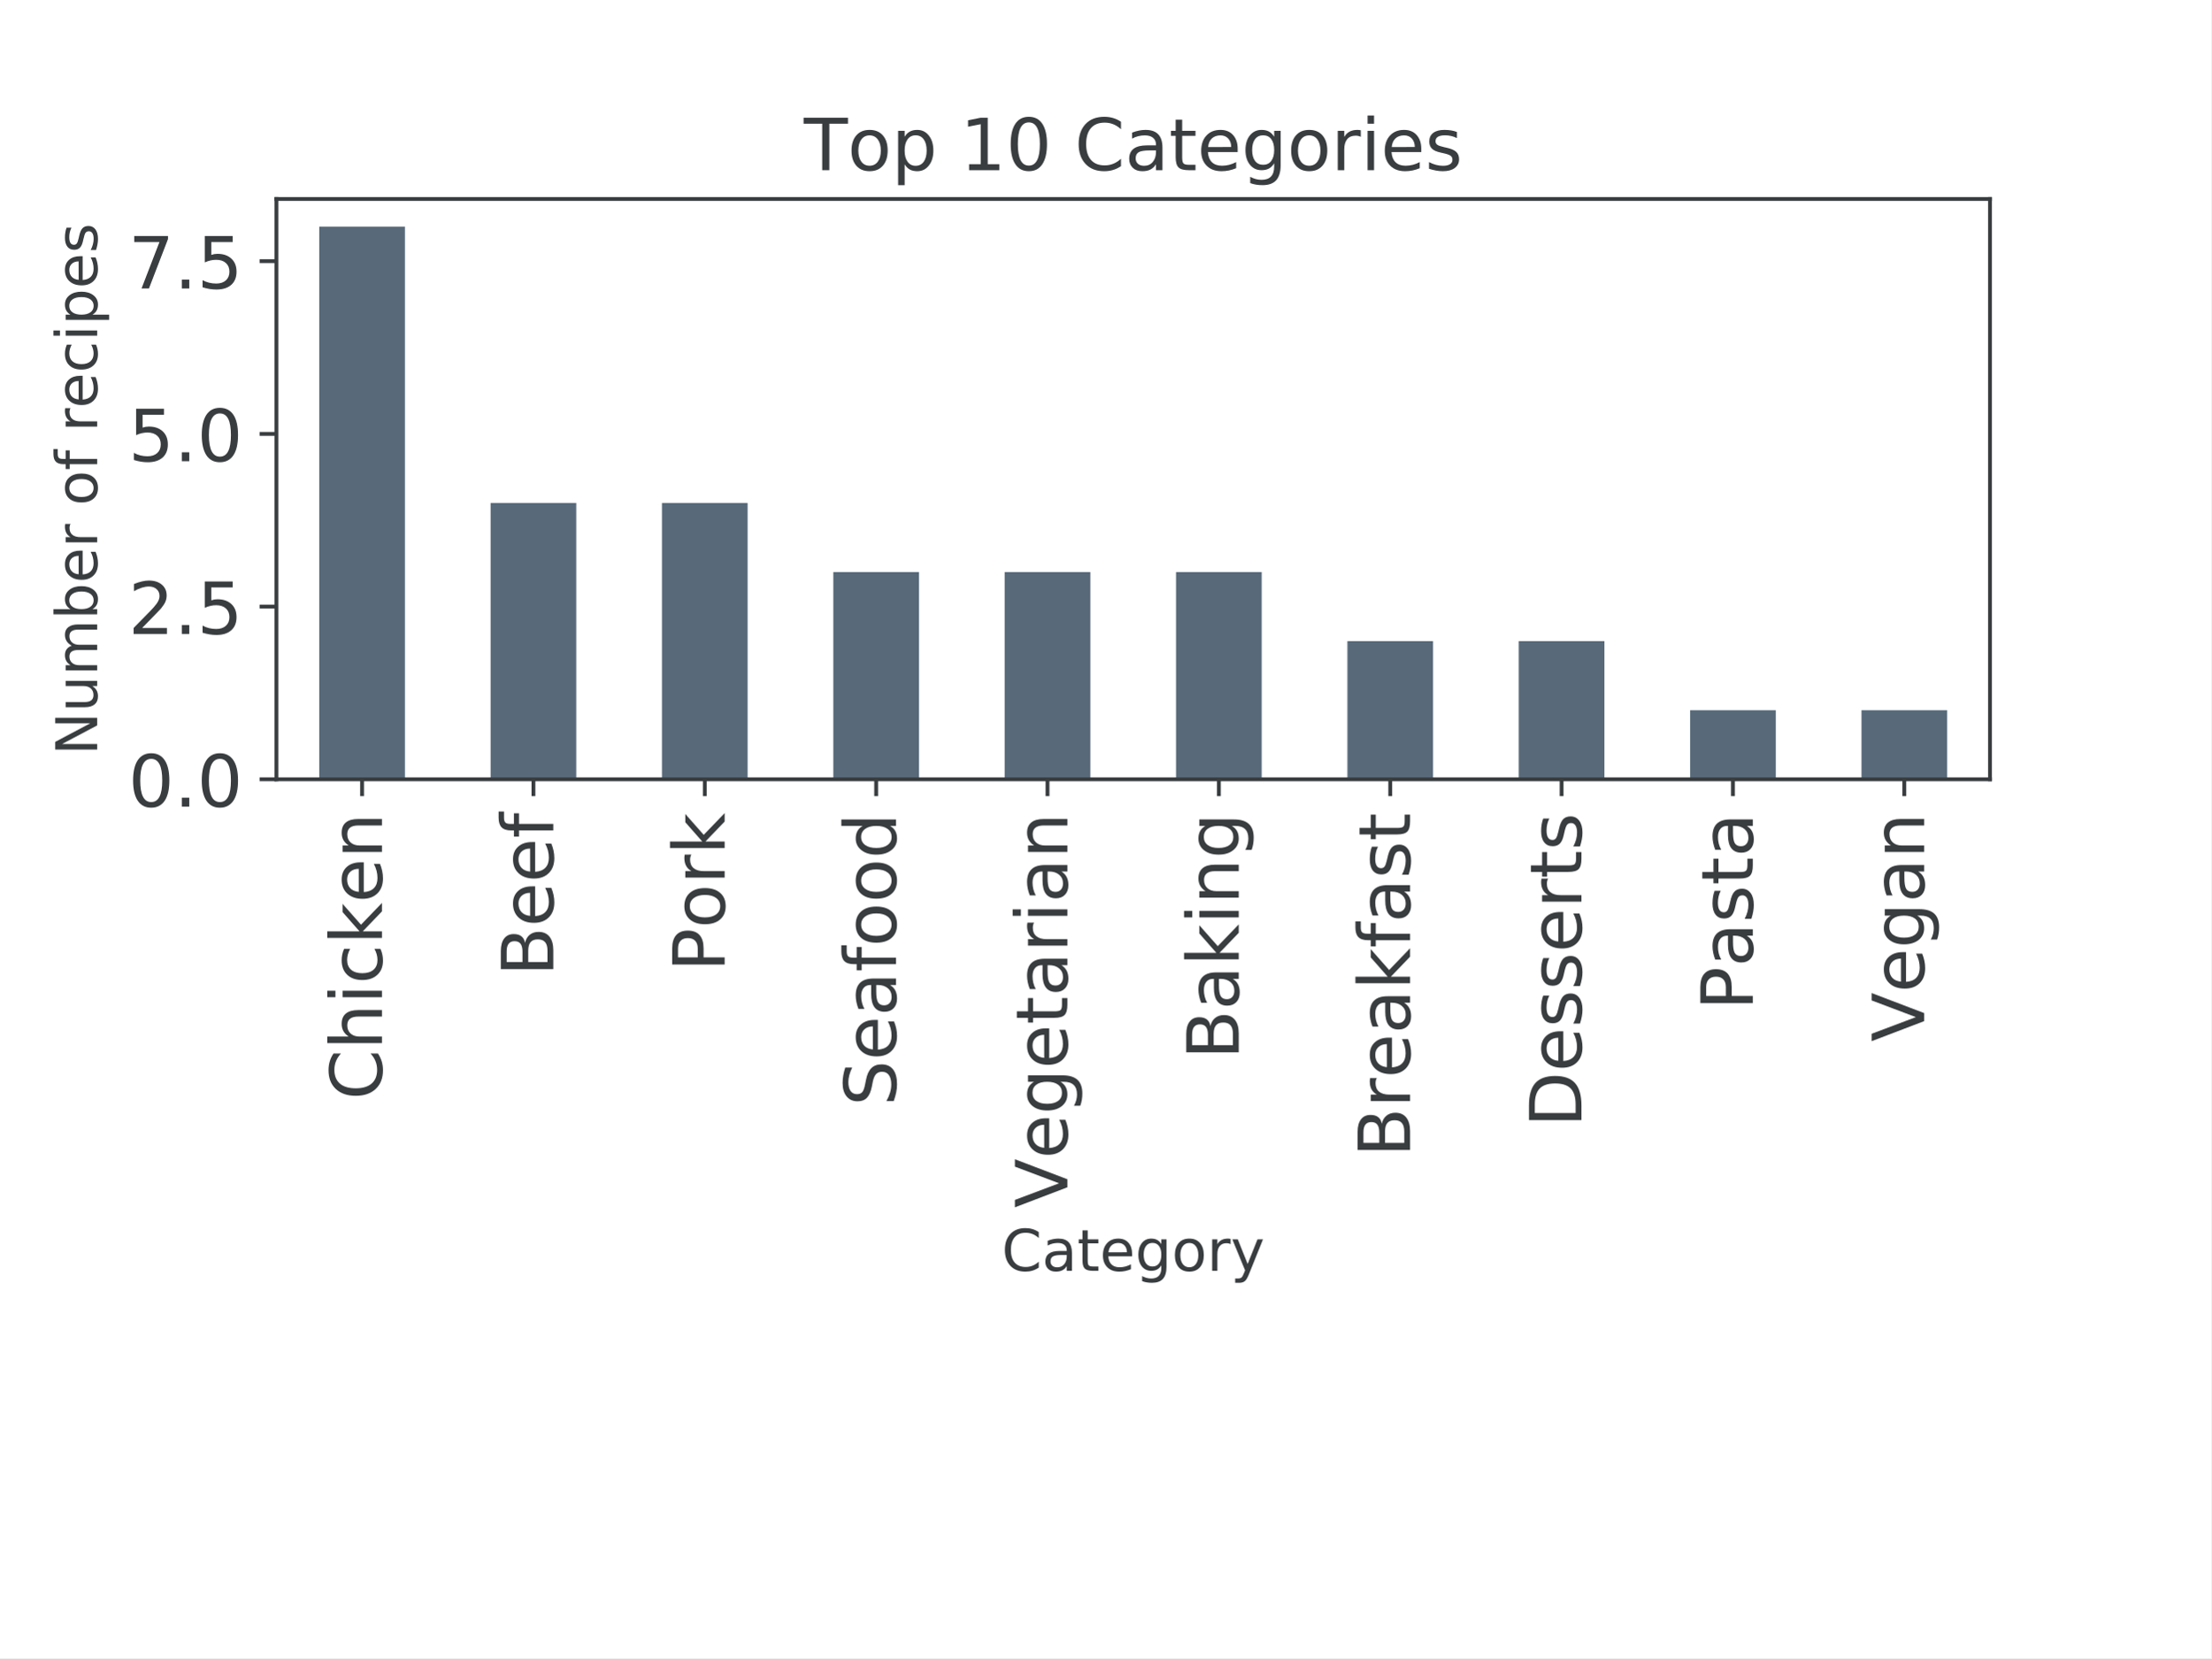
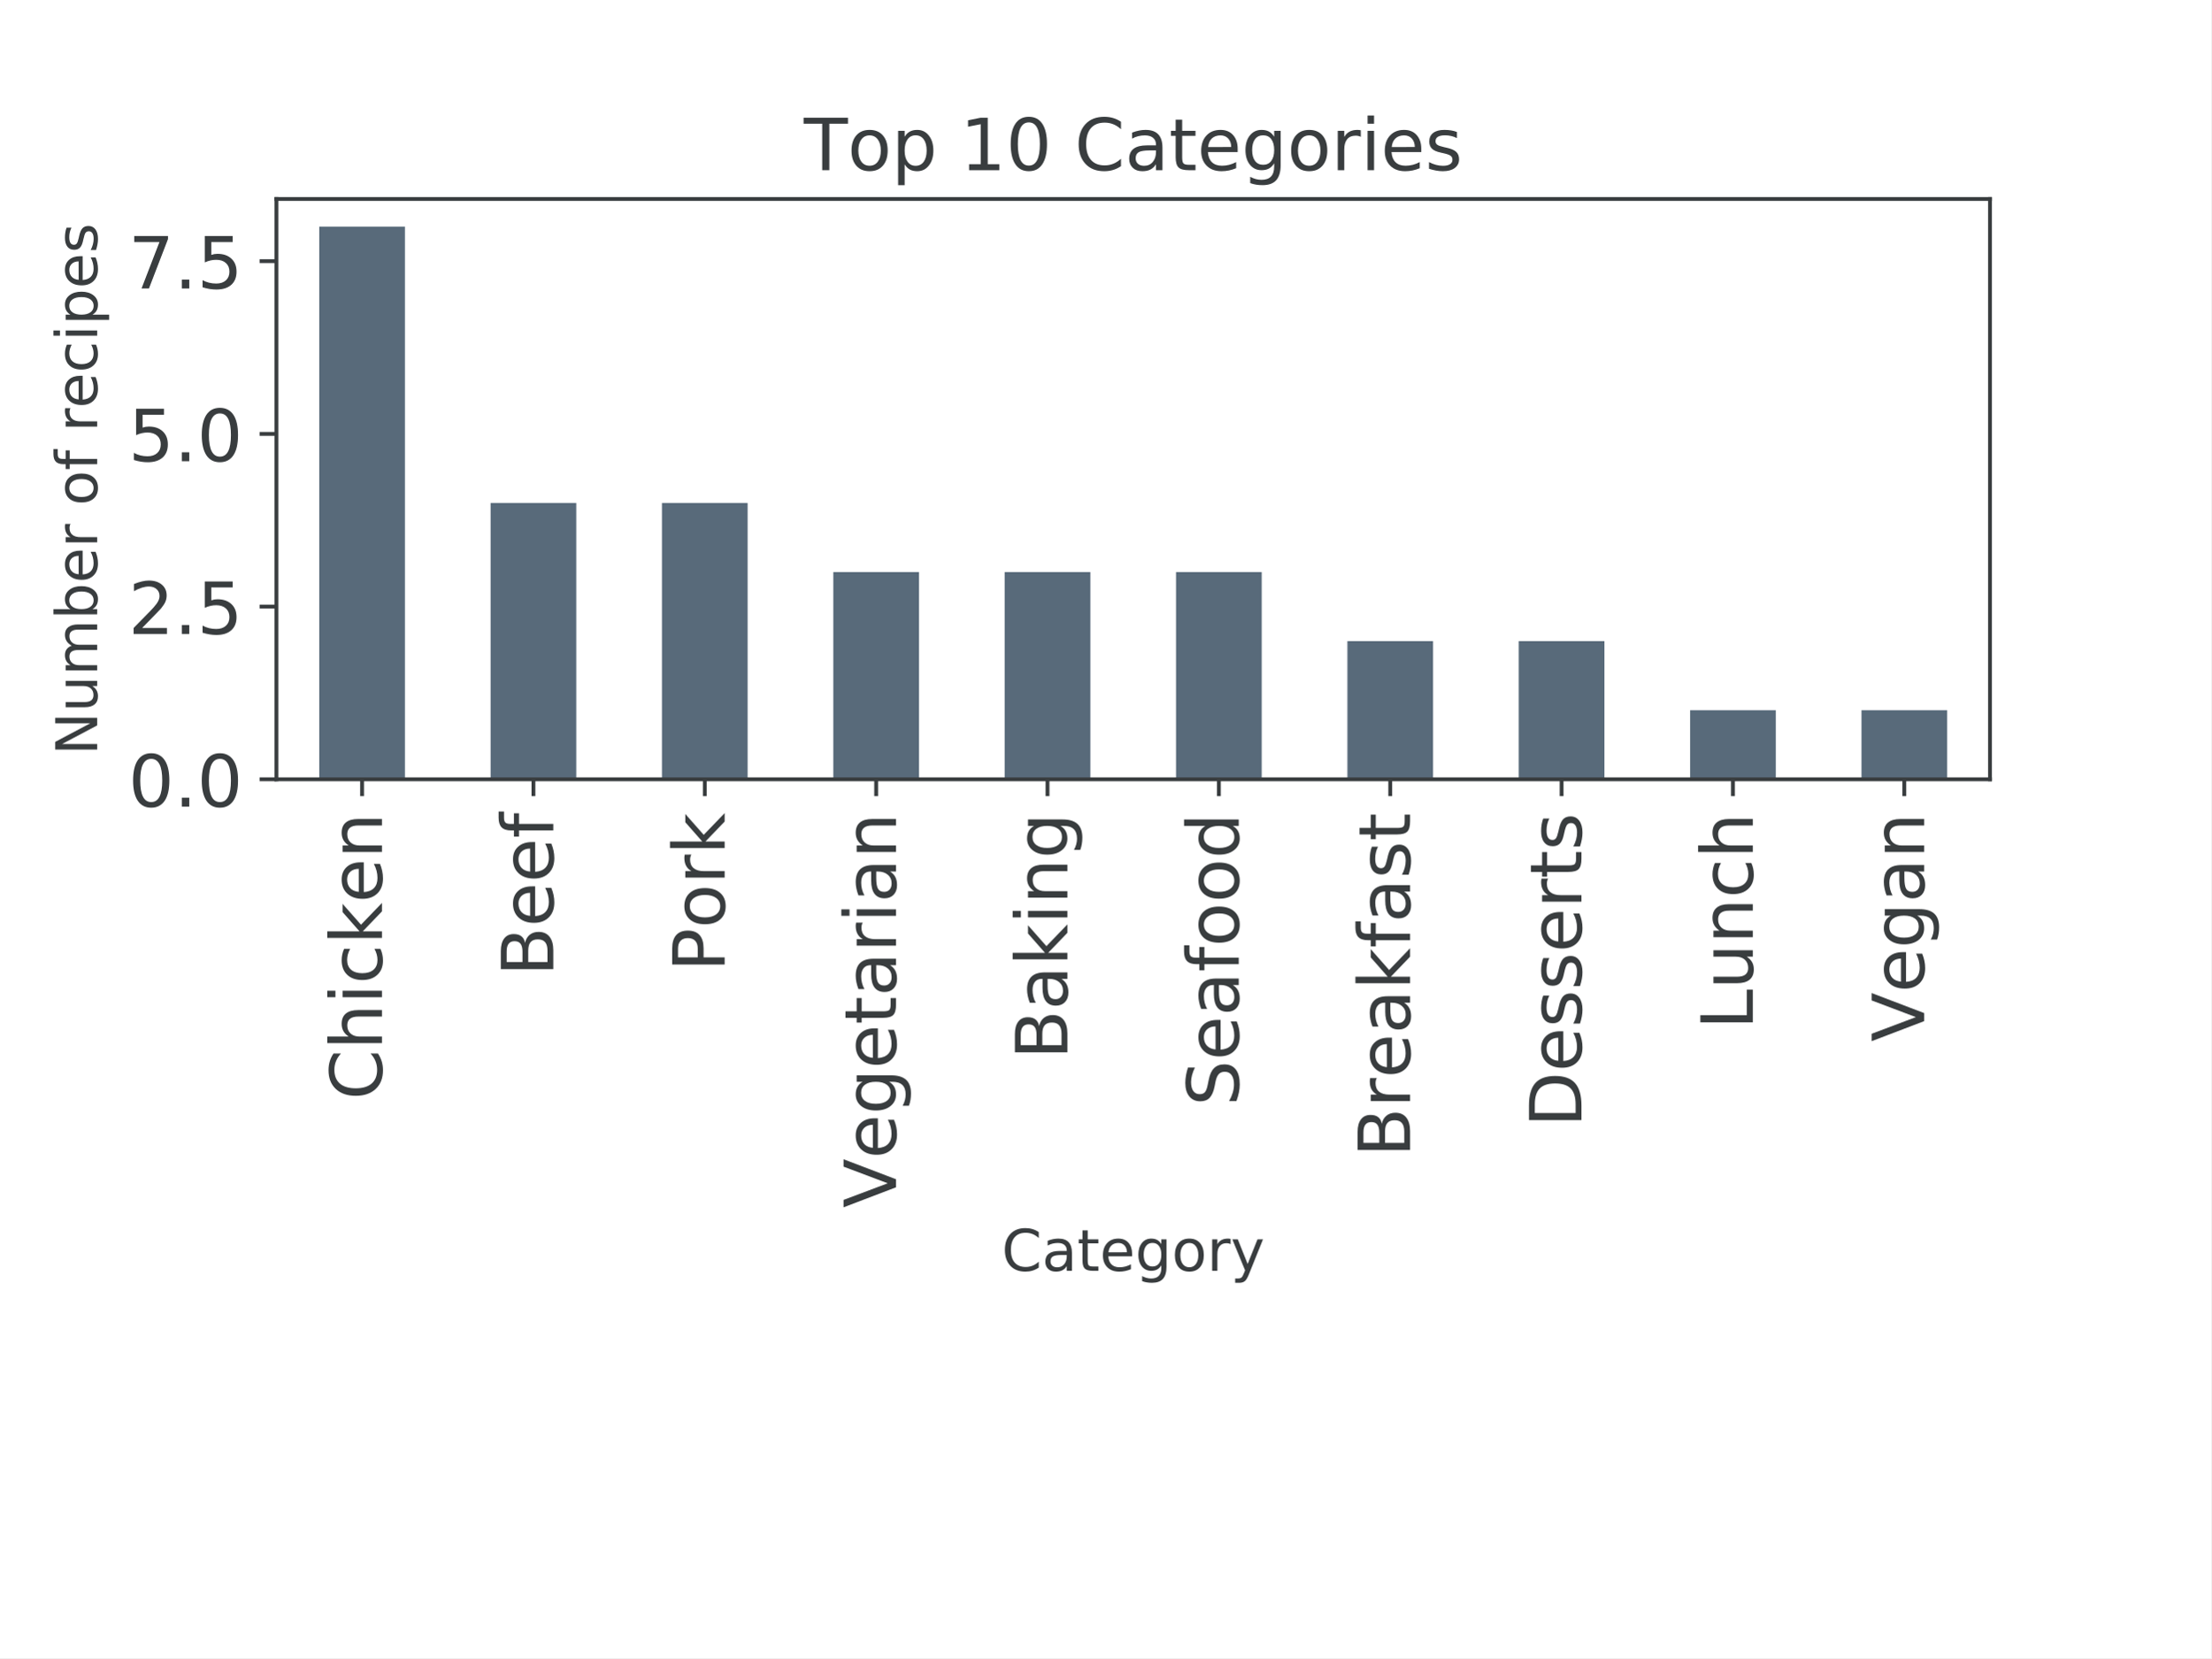
<svg xmlns="http://www.w3.org/2000/svg" xmlns:xlink="http://www.w3.org/1999/xlink" height="345.6pt" version="1.1" viewBox="0 0 460.8 345.6" width="460.8pt">
  <defs>
    <style type="text/css">
*{stroke-linecap:butt;stroke-linejoin:round;}
  </style>
  </defs>
  <g id="figure_1">
    <g id="patch_1">
      <path d="M 0 345.6  L 460.8 345.6  L 460.8 0  L 0 0  z " style="fill:#ffffff;" />
    </g>
    <g id="axes_1">
      <g id="patch_2">
        <path d="M 57.6 162.432  L 414.72 162.432  L 414.72 41.472  L 57.6 41.472  z " style="fill:#ffffff;" />
      </g>
      <g id="patch_3">
-         <path clip-path="url(#p731a6559d2)" d="M 66.528 162.432  L 84.384 162.432  L 84.384 47.232  L 66.528 47.232  z " style="fill:#586a7a;" />
+         <path clip-path="url(#p7609959df2)" d="M 66.528 162.432  L 84.384 162.432  L 84.384 47.232  L 66.528 47.232  z " style="fill:#586a7a;" />
      </g>
      <g id="patch_4">
-         <path clip-path="url(#p731a6559d2)" d="M 102.24 162.432  L 120.096 162.432  L 120.096 104.832  L 102.24 104.832  z " style="fill:#586a7a;" />
+         <path clip-path="url(#p7609959df2)" d="M 102.24 162.432  L 120.096 162.432  L 120.096 104.832  L 102.24 104.832  z " style="fill:#586a7a;" />
      </g>
      <g id="patch_5">
-         <path clip-path="url(#p731a6559d2)" d="M 137.952 162.432  L 155.808 162.432  L 155.808 104.832  L 137.952 104.832  z " style="fill:#586a7a;" />
+         <path clip-path="url(#p7609959df2)" d="M 137.952 162.432  L 155.808 162.432  L 155.808 104.832  L 137.952 104.832  z " style="fill:#586a7a;" />
      </g>
      <g id="patch_6">
-         <path clip-path="url(#p731a6559d2)" d="M 173.664 162.432  L 191.52 162.432  L 191.52 119.232  L 173.664 119.232  z " style="fill:#586a7a;" />
+         <path clip-path="url(#p7609959df2)" d="M 173.664 162.432  L 191.52 162.432  L 191.52 119.232  L 173.664 119.232  z " style="fill:#586a7a;" />
      </g>
      <g id="patch_7">
-         <path clip-path="url(#p731a6559d2)" d="M 209.376 162.432  L 227.232 162.432  L 227.232 119.232  L 209.376 119.232  z " style="fill:#586a7a;" />
+         <path clip-path="url(#p7609959df2)" d="M 209.376 162.432  L 227.232 162.432  L 227.232 119.232  L 209.376 119.232  z " style="fill:#586a7a;" />
      </g>
      <g id="patch_8">
-         <path clip-path="url(#p731a6559d2)" d="M 245.088 162.432  L 262.944 162.432  L 262.944 119.232  L 245.088 119.232  z " style="fill:#586a7a;" />
+         <path clip-path="url(#p7609959df2)" d="M 245.088 162.432  L 262.944 162.432  L 262.944 119.232  L 245.088 119.232  z " style="fill:#586a7a;" />
      </g>
      <g id="patch_9">
-         <path clip-path="url(#p731a6559d2)" d="M 280.8 162.432  L 298.656 162.432  L 298.656 133.632  L 280.8 133.632  z " style="fill:#586a7a;" />
+         <path clip-path="url(#p7609959df2)" d="M 280.8 162.432  L 298.656 162.432  L 298.656 133.632  L 280.8 133.632  z " style="fill:#586a7a;" />
      </g>
      <g id="patch_10">
-         <path clip-path="url(#p731a6559d2)" d="M 316.512 162.432  L 334.368 162.432  L 334.368 133.632  L 316.512 133.632  z " style="fill:#586a7a;" />
+         <path clip-path="url(#p7609959df2)" d="M 316.512 162.432  L 334.368 162.432  L 334.368 133.632  L 316.512 133.632  z " style="fill:#586a7a;" />
      </g>
      <g id="patch_11">
-         <path clip-path="url(#p731a6559d2)" d="M 352.224 162.432  L 370.08 162.432  L 370.08 148.032  L 352.224 148.032  z " style="fill:#586a7a;" />
+         <path clip-path="url(#p7609959df2)" d="M 352.224 162.432  L 370.08 162.432  L 370.08 148.032  L 352.224 148.032  z " style="fill:#586a7a;" />
      </g>
      <g id="patch_12">
-         <path clip-path="url(#p731a6559d2)" d="M 387.936 162.432  L 405.792 162.432  L 405.792 148.032  L 387.936 148.032  z " style="fill:#586a7a;" />
+         <path clip-path="url(#p7609959df2)" d="M 387.936 162.432  L 405.792 162.432  L 405.792 148.032  L 387.936 148.032  z " style="fill:#586a7a;" />
      </g>
      <g id="matplotlib.axis_1">
        <g id="xtick_1">
          <g id="line2d_1">
            <defs>
-               <path d="M 0 0  L 0 3.5  " id="m9bcde7586e" style="stroke:#393d3f;stroke-width:0.8;" />
-             </defs>
-             <g>
-               <use style="fill:#393d3f;stroke:#393d3f;stroke-width:0.8;" x="75.456" xlink:href="#m9bcde7586e" y="162.432" />
+               <path d="M 0 0  L 0 3.5  " id="mfa0ea913a9" style="stroke:#393d3f;stroke-width:0.8;" />
+             </defs>
+             <g>
+               <use style="fill:#393d3f;stroke:#393d3f;stroke-width:0.8;" x="75.456" xlink:href="#mfa0ea913a9" y="162.432" />
            </g>
          </g>
          <g id="text_1">
            <defs>
              <path d="M 64.406 67.281  L 64.406 56.891  Q 59.422 61.531 53.781 63.812  Q 48.141 66.109 41.797 66.109  Q 29.297 66.109 22.656 58.469  Q 16.016 50.828 16.016 36.375  Q 16.016 21.969 22.656 14.328  Q 29.297 6.688 41.797 6.688  Q 48.141 6.688 53.781 8.984  Q 59.422 11.281 64.406 15.922  L 64.406 5.609  Q 59.234 2.094 53.438 0.328  Q 47.656 -1.422 41.219 -1.422  Q 24.656 -1.422 15.125 8.703  Q 5.609 18.844 5.609 36.375  Q 5.609 53.953 15.125 64.078  Q 24.656 74.219 41.219 74.219  Q 47.75 74.219 53.531 72.484  Q 59.328 70.75 64.406 67.281  z " id="DejaVuSans-67" />
              <path d="M 54.891 33.016  L 54.891 0  L 45.906 0  L 45.906 32.719  Q 45.906 40.484 42.875 44.328  Q 39.844 48.188 33.797 48.188  Q 26.516 48.188 22.312 43.547  Q 18.109 38.922 18.109 30.906  L 18.109 0  L 9.078 0  L 9.078 75.984  L 18.109 75.984  L 18.109 46.188  Q 21.344 51.125 25.703 53.562  Q 30.078 56 35.797 56  Q 45.219 56 50.047 50.172  Q 54.891 44.344 54.891 33.016  z " id="DejaVuSans-104" />
              <path d="M 9.422 54.688  L 18.406 54.688  L 18.406 0  L 9.422 0  z M 9.422 75.984  L 18.406 75.984  L 18.406 64.594  L 9.422 64.594  z " id="DejaVuSans-105" />
              <path d="M 48.781 52.594  L 48.781 44.188  Q 44.969 46.297 41.141 47.344  Q 37.312 48.391 33.406 48.391  Q 24.656 48.391 19.812 42.844  Q 14.984 37.312 14.984 27.297  Q 14.984 17.281 19.812 11.734  Q 24.656 6.203 33.406 6.203  Q 37.312 6.203 41.141 7.25  Q 44.969 8.297 48.781 10.406  L 48.781 2.094  Q 45.016 0.344 40.984 -0.531  Q 36.969 -1.422 32.422 -1.422  Q 20.062 -1.422 12.781 6.344  Q 5.516 14.109 5.516 27.297  Q 5.516 40.672 12.859 48.328  Q 20.219 56 33.016 56  Q 37.156 56 41.109 55.141  Q 45.062 54.297 48.781 52.594  z " id="DejaVuSans-99" />
              <path d="M 9.078 75.984  L 18.109 75.984  L 18.109 31.109  L 44.922 54.688  L 56.391 54.688  L 27.391 29.109  L 57.625 0  L 45.906 0  L 18.109 26.703  L 18.109 0  L 9.078 0  z " id="DejaVuSans-107" />
              <path d="M 56.203 29.594  L 56.203 25.203  L 14.891 25.203  Q 15.484 15.922 20.484 11.062  Q 25.484 6.203 34.422 6.203  Q 39.594 6.203 44.453 7.469  Q 49.312 8.734 54.109 11.281  L 54.109 2.781  Q 49.266 0.734 44.188 -0.344  Q 39.109 -1.422 33.891 -1.422  Q 20.797 -1.422 13.156 6.188  Q 5.516 13.812 5.516 26.812  Q 5.516 40.234 12.766 48.109  Q 20.016 56 32.328 56  Q 43.359 56 49.781 48.891  Q 56.203 41.797 56.203 29.594  z M 47.219 32.234  Q 47.125 39.594 43.094 43.984  Q 39.062 48.391 32.422 48.391  Q 24.906 48.391 20.391 44.141  Q 15.875 39.891 15.188 32.172  z " id="DejaVuSans-101" />
              <path d="M 54.891 33.016  L 54.891 0  L 45.906 0  L 45.906 32.719  Q 45.906 40.484 42.875 44.328  Q 39.844 48.188 33.797 48.188  Q 26.516 48.188 22.312 43.547  Q 18.109 38.922 18.109 30.906  L 18.109 0  L 9.078 0  L 9.078 54.688  L 18.109 54.688  L 18.109 46.188  Q 21.344 51.125 25.703 53.562  Q 30.078 56 35.797 56  Q 45.219 56 50.047 50.172  Q 54.891 44.344 54.891 33.016  z " id="DejaVuSans-110" />
            </defs>
            <g style="fill:#393d3f;" transform="translate(79.59506 229.2422)rotate(-90)scale(0.15 -0.15)">
              <use xlink:href="#DejaVuSans-67" />
              <use x="69.824" xlink:href="#DejaVuSans-104" />
              <use x="133.203" xlink:href="#DejaVuSans-105" />
              <use x="160.986" xlink:href="#DejaVuSans-99" />
              <use x="215.967" xlink:href="#DejaVuSans-107" />
              <use x="273.83" xlink:href="#DejaVuSans-101" />
              <use x="335.354" xlink:href="#DejaVuSans-110" />
            </g>
          </g>
        </g>
        <g id="xtick_2">
          <g id="line2d_2">
            <g>
-               <use style="fill:#393d3f;stroke:#393d3f;stroke-width:0.8;" x="111.168" xlink:href="#m9bcde7586e" y="162.432" />
+               <use style="fill:#393d3f;stroke:#393d3f;stroke-width:0.8;" x="111.168" xlink:href="#mfa0ea913a9" y="162.432" />
            </g>
          </g>
          <g id="text_2">
            <defs>
              <path d="M 19.672 34.812  L 19.672 8.109  L 35.5 8.109  Q 43.453 8.109 47.281 11.406  Q 51.125 14.703 51.125 21.484  Q 51.125 28.328 47.281 31.562  Q 43.453 34.812 35.5 34.812  z M 19.672 64.797  L 19.672 42.828  L 34.281 42.828  Q 41.5 42.828 45.031 45.531  Q 48.578 48.25 48.578 53.812  Q 48.578 59.328 45.031 62.062  Q 41.5 64.797 34.281 64.797  z M 9.812 72.906  L 35.016 72.906  Q 46.297 72.906 52.391 68.219  Q 58.5 63.531 58.5 54.891  Q 58.5 48.188 55.375 44.234  Q 52.25 40.281 46.188 39.312  Q 53.469 37.75 57.5 32.781  Q 61.531 27.828 61.531 20.406  Q 61.531 10.641 54.891 5.312  Q 48.25 0 35.984 0  L 9.812 0  z " id="DejaVuSans-66" />
              <path d="M 37.109 75.984  L 37.109 68.5  L 28.516 68.5  Q 23.688 68.5 21.797 66.547  Q 19.922 64.594 19.922 59.516  L 19.922 54.688  L 34.719 54.688  L 34.719 47.703  L 19.922 47.703  L 19.922 0  L 10.891 0  L 10.891 47.703  L 2.297 47.703  L 2.297 54.688  L 10.891 54.688  L 10.891 58.5  Q 10.891 67.625 15.141 71.797  Q 19.391 75.984 28.609 75.984  z " id="DejaVuSans-102" />
            </defs>
            <g style="fill:#393d3f;" transform="translate(115.3071 203.4632)rotate(-90)scale(0.15 -0.15)">
              <use xlink:href="#DejaVuSans-66" />
              <use x="68.604" xlink:href="#DejaVuSans-101" />
              <use x="130.127" xlink:href="#DejaVuSans-101" />
              <use x="191.65" xlink:href="#DejaVuSans-102" />
            </g>
          </g>
        </g>
        <g id="xtick_3">
          <g id="line2d_3">
            <g>
-               <use style="fill:#393d3f;stroke:#393d3f;stroke-width:0.8;" x="146.88" xlink:href="#m9bcde7586e" y="162.432" />
+               <use style="fill:#393d3f;stroke:#393d3f;stroke-width:0.8;" x="146.88" xlink:href="#mfa0ea913a9" y="162.432" />
            </g>
          </g>
          <g id="text_3">
            <defs>
              <path d="M 19.672 64.797  L 19.672 37.406  L 32.078 37.406  Q 38.969 37.406 42.719 40.969  Q 46.484 44.531 46.484 51.125  Q 46.484 57.672 42.719 61.234  Q 38.969 64.797 32.078 64.797  z M 9.812 72.906  L 32.078 72.906  Q 44.344 72.906 50.609 67.359  Q 56.891 61.812 56.891 51.125  Q 56.891 40.328 50.609 34.812  Q 44.344 29.297 32.078 29.297  L 19.672 29.297  L 19.672 0  L 9.812 0  z " id="DejaVuSans-80" />
              <path d="M 30.609 48.391  Q 23.391 48.391 19.188 42.75  Q 14.984 37.109 14.984 27.297  Q 14.984 17.484 19.156 11.844  Q 23.344 6.203 30.609 6.203  Q 37.797 6.203 41.984 11.859  Q 46.188 17.531 46.188 27.297  Q 46.188 37.016 41.984 42.703  Q 37.797 48.391 30.609 48.391  z M 30.609 56  Q 42.328 56 49.016 48.375  Q 55.719 40.766 55.719 27.297  Q 55.719 13.875 49.016 6.219  Q 42.328 -1.422 30.609 -1.422  Q 18.844 -1.422 12.172 6.219  Q 5.516 13.875 5.516 27.297  Q 5.516 40.766 12.172 48.375  Q 18.844 56 30.609 56  z " id="DejaVuSans-111" />
              <path d="M 41.109 46.297  Q 39.594 47.172 37.812 47.578  Q 36.031 48 33.891 48  Q 26.266 48 22.188 43.047  Q 18.109 38.094 18.109 28.812  L 18.109 0  L 9.078 0  L 9.078 54.688  L 18.109 54.688  L 18.109 46.188  Q 20.953 51.172 25.484 53.578  Q 30.031 56 36.531 56  Q 37.453 56 38.578 55.875  Q 39.703 55.766 41.062 55.516  z " id="DejaVuSans-114" />
            </defs>
            <g style="fill:#393d3f;" transform="translate(151.0191 202.5)rotate(-90)scale(0.15 -0.15)">
              <use xlink:href="#DejaVuSans-80" />
              <use x="60.256" xlink:href="#DejaVuSans-111" />
              <use x="121.438" xlink:href="#DejaVuSans-114" />
              <use x="162.551" xlink:href="#DejaVuSans-107" />
            </g>
          </g>
        </g>
        <g id="xtick_4">
          <g id="line2d_4">
            <g>
-               <use style="fill:#393d3f;stroke:#393d3f;stroke-width:0.8;" x="182.592" xlink:href="#m9bcde7586e" y="162.432" />
+               <use style="fill:#393d3f;stroke:#393d3f;stroke-width:0.8;" x="182.592" xlink:href="#mfa0ea913a9" y="162.432" />
            </g>
          </g>
          <g id="text_4">
-             <defs>
-               <path d="M 53.516 70.516  L 53.516 60.891  Q 47.906 63.578 42.922 64.891  Q 37.938 66.219 33.297 66.219  Q 25.25 66.219 20.875 63.094  Q 16.5 59.969 16.5 54.203  Q 16.5 49.359 19.406 46.891  Q 22.312 44.438 30.422 42.922  L 36.375 41.703  Q 47.406 39.594 52.656 34.297  Q 57.906 29 57.906 20.125  Q 57.906 9.516 50.797 4.047  Q 43.703 -1.422 29.984 -1.422  Q 24.812 -1.422 18.969 -0.25  Q 13.141 0.922 6.891 3.219  L 6.891 13.375  Q 12.891 10.016 18.656 8.297  Q 24.422 6.594 29.984 6.594  Q 38.422 6.594 43.016 9.906  Q 47.609 13.234 47.609 19.391  Q 47.609 24.75 44.312 27.781  Q 41.016 30.812 33.5 32.328  L 27.484 33.5  Q 16.453 35.688 11.516 40.375  Q 6.594 45.062 6.594 53.422  Q 6.594 63.094 13.406 68.656  Q 20.219 74.219 32.172 74.219  Q 37.312 74.219 42.625 73.281  Q 47.953 72.359 53.516 70.516  z " id="DejaVuSans-83" />
-               <path d="M 34.281 27.484  Q 23.391 27.484 19.188 25  Q 14.984 22.516 14.984 16.5  Q 14.984 11.719 18.141 8.906  Q 21.297 6.109 26.703 6.109  Q 34.188 6.109 38.703 11.406  Q 43.219 16.703 43.219 25.484  L 43.219 27.484  z M 52.203 31.203  L 52.203 0  L 43.219 0  L 43.219 8.297  Q 40.141 3.328 35.547 0.953  Q 30.953 -1.422 24.312 -1.422  Q 15.922 -1.422 10.953 3.297  Q 6 8.016 6 15.922  Q 6 25.141 12.172 29.828  Q 18.359 34.516 30.609 34.516  L 43.219 34.516  L 43.219 35.406  Q 43.219 41.609 39.141 45  Q 35.062 48.391 27.688 48.391  Q 23 48.391 18.547 47.266  Q 14.109 46.141 10.016 43.891  L 10.016 52.203  Q 14.938 54.109 19.578 55.047  Q 24.219 56 28.609 56  Q 40.484 56 46.344 49.844  Q 52.203 43.703 52.203 31.203  z " id="DejaVuSans-97" />
-               <path d="M 45.406 46.391  L 45.406 75.984  L 54.391 75.984  L 54.391 0  L 45.406 0  L 45.406 8.203  Q 42.578 3.328 38.25 0.953  Q 33.938 -1.422 27.875 -1.422  Q 17.969 -1.422 11.734 6.484  Q 5.516 14.406 5.516 27.297  Q 5.516 40.188 11.734 48.094  Q 17.969 56 27.875 56  Q 33.938 56 38.25 53.625  Q 42.578 51.266 45.406 46.391  z M 14.797 27.297  Q 14.797 17.391 18.875 11.75  Q 22.953 6.109 30.078 6.109  Q 37.203 6.109 41.297 11.75  Q 45.406 17.391 45.406 27.297  Q 45.406 37.203 41.297 42.844  Q 37.203 48.484 30.078 48.484  Q 22.953 48.484 18.875 42.844  Q 14.797 37.203 14.797 27.297  z " id="DejaVuSans-100" />
-             </defs>
-             <g style="fill:#393d3f;" transform="translate(186.7311 230.5359)rotate(-90)scale(0.15 -0.15)">
-               <use xlink:href="#DejaVuSans-83" />
-               <use x="63.477" xlink:href="#DejaVuSans-101" />
-               <use x="125" xlink:href="#DejaVuSans-97" />
-               <use x="186.279" xlink:href="#DejaVuSans-102" />
-               <use x="221.484" xlink:href="#DejaVuSans-111" />
-               <use x="282.666" xlink:href="#DejaVuSans-111" />
-               <use x="343.848" xlink:href="#DejaVuSans-100" />
-             </g>
-           </g>
-         </g>
-         <g id="xtick_5">
-           <g id="line2d_5">
-             <g>
-               <use style="fill:#393d3f;stroke:#393d3f;stroke-width:0.8;" x="218.304" xlink:href="#m9bcde7586e" y="162.432" />
-             </g>
-           </g>
-           <g id="text_5">
            <defs>
              <path d="M 28.609 0  L 0.781 72.906  L 11.078 72.906  L 34.188 11.531  L 57.328 72.906  L 67.578 72.906  L 39.797 0  z " id="DejaVuSans-86" />
              <path d="M 45.406 27.984  Q 45.406 37.75 41.375 43.109  Q 37.359 48.484 30.078 48.484  Q 22.859 48.484 18.828 43.109  Q 14.797 37.75 14.797 27.984  Q 14.797 18.266 18.828 12.891  Q 22.859 7.516 30.078 7.516  Q 37.359 7.516 41.375 12.891  Q 45.406 18.266 45.406 27.984  z M 54.391 6.781  Q 54.391 -7.172 48.188 -13.984  Q 42 -20.797 29.203 -20.797  Q 24.469 -20.797 20.266 -20.094  Q 16.062 -19.391 12.109 -17.922  L 12.109 -9.188  Q 16.062 -11.328 19.922 -12.344  Q 23.781 -13.375 27.781 -13.375  Q 36.625 -13.375 41.016 -8.766  Q 45.406 -4.156 45.406 5.172  L 45.406 9.625  Q 42.625 4.781 38.281 2.391  Q 33.938 0 27.875 0  Q 17.828 0 11.672 7.656  Q 5.516 15.328 5.516 27.984  Q 5.516 40.672 11.672 48.328  Q 17.828 56 27.875 56  Q 33.938 56 38.281 53.609  Q 42.625 51.219 45.406 46.391  L 45.406 54.688  L 54.391 54.688  z " id="DejaVuSans-103" />
              <path d="M 18.312 70.219  L 18.312 54.688  L 36.812 54.688  L 36.812 47.703  L 18.312 47.703  L 18.312 18.016  Q 18.312 11.328 20.141 9.422  Q 21.969 7.516 27.594 7.516  L 36.812 7.516  L 36.812 0  L 27.594 0  Q 17.188 0 13.234 3.875  Q 9.281 7.766 9.281 18.016  L 9.281 47.703  L 2.688 47.703  L 2.688 54.688  L 9.281 54.688  L 9.281 70.219  z " id="DejaVuSans-116" />
-             </defs>
-             <g style="fill:#393d3f;" transform="translate(222.4431 251.7632)rotate(-90)scale(0.15 -0.15)">
+               <path d="M 34.281 27.484  Q 23.391 27.484 19.188 25  Q 14.984 22.516 14.984 16.5  Q 14.984 11.719 18.141 8.906  Q 21.297 6.109 26.703 6.109  Q 34.188 6.109 38.703 11.406  Q 43.219 16.703 43.219 25.484  L 43.219 27.484  z M 52.203 31.203  L 52.203 0  L 43.219 0  L 43.219 8.297  Q 40.141 3.328 35.547 0.953  Q 30.953 -1.422 24.312 -1.422  Q 15.922 -1.422 10.953 3.297  Q 6 8.016 6 15.922  Q 6 25.141 12.172 29.828  Q 18.359 34.516 30.609 34.516  L 43.219 34.516  L 43.219 35.406  Q 43.219 41.609 39.141 45  Q 35.062 48.391 27.688 48.391  Q 23 48.391 18.547 47.266  Q 14.109 46.141 10.016 43.891  L 10.016 52.203  Q 14.938 54.109 19.578 55.047  Q 24.219 56 28.609 56  Q 40.484 56 46.344 49.844  Q 52.203 43.703 52.203 31.203  z " id="DejaVuSans-97" />
+             </defs>
+             <g style="fill:#393d3f;" transform="translate(186.7311 251.7632)rotate(-90)scale(0.15 -0.15)">
              <use xlink:href="#DejaVuSans-86" />
              <use x="68.299" xlink:href="#DejaVuSans-101" />
              <use x="129.822" xlink:href="#DejaVuSans-103" />
              <use x="193.299" xlink:href="#DejaVuSans-101" />
              <use x="254.822" xlink:href="#DejaVuSans-116" />
              <use x="294.031" xlink:href="#DejaVuSans-97" />
              <use x="355.311" xlink:href="#DejaVuSans-114" />
              <use x="396.424" xlink:href="#DejaVuSans-105" />
              <use x="424.207" xlink:href="#DejaVuSans-97" />
              <use x="485.486" xlink:href="#DejaVuSans-110" />
            </g>
          </g>
        </g>
-         <g id="xtick_6">
-           <g id="line2d_6">
-             <g>
-               <use style="fill:#393d3f;stroke:#393d3f;stroke-width:0.8;" x="254.016" xlink:href="#m9bcde7586e" y="162.432" />
-             </g>
-           </g>
-           <g id="text_6">
-             <g style="fill:#393d3f;" transform="translate(258.1551 220.7976)rotate(-90)scale(0.15 -0.15)">
+         <g id="xtick_5">
+           <g id="line2d_5">
+             <g>
+               <use style="fill:#393d3f;stroke:#393d3f;stroke-width:0.8;" x="218.304" xlink:href="#mfa0ea913a9" y="162.432" />
+             </g>
+           </g>
+           <g id="text_5">
+             <g style="fill:#393d3f;" transform="translate(222.4431 220.7976)rotate(-90)scale(0.15 -0.15)">
              <use xlink:href="#DejaVuSans-66" />
              <use x="68.604" xlink:href="#DejaVuSans-97" />
              <use x="129.883" xlink:href="#DejaVuSans-107" />
              <use x="187.793" xlink:href="#DejaVuSans-105" />
              <use x="215.576" xlink:href="#DejaVuSans-110" />
              <use x="278.955" xlink:href="#DejaVuSans-103" />
            </g>
          </g>
        </g>
+         <g id="xtick_6">
+           <g id="line2d_6">
+             <g>
+               <use style="fill:#393d3f;stroke:#393d3f;stroke-width:0.8;" x="254.016" xlink:href="#mfa0ea913a9" y="162.432" />
+             </g>
+           </g>
+           <g id="text_6">
+             <defs>
+               <path d="M 53.516 70.516  L 53.516 60.891  Q 47.906 63.578 42.922 64.891  Q 37.938 66.219 33.297 66.219  Q 25.25 66.219 20.875 63.094  Q 16.5 59.969 16.5 54.203  Q 16.5 49.359 19.406 46.891  Q 22.312 44.438 30.422 42.922  L 36.375 41.703  Q 47.406 39.594 52.656 34.297  Q 57.906 29 57.906 20.125  Q 57.906 9.516 50.797 4.047  Q 43.703 -1.422 29.984 -1.422  Q 24.812 -1.422 18.969 -0.25  Q 13.141 0.922 6.891 3.219  L 6.891 13.375  Q 12.891 10.016 18.656 8.297  Q 24.422 6.594 29.984 6.594  Q 38.422 6.594 43.016 9.906  Q 47.609 13.234 47.609 19.391  Q 47.609 24.75 44.312 27.781  Q 41.016 30.812 33.5 32.328  L 27.484 33.5  Q 16.453 35.688 11.516 40.375  Q 6.594 45.062 6.594 53.422  Q 6.594 63.094 13.406 68.656  Q 20.219 74.219 32.172 74.219  Q 37.312 74.219 42.625 73.281  Q 47.953 72.359 53.516 70.516  z " id="DejaVuSans-83" />
+               <path d="M 45.406 46.391  L 45.406 75.984  L 54.391 75.984  L 54.391 0  L 45.406 0  L 45.406 8.203  Q 42.578 3.328 38.25 0.953  Q 33.938 -1.422 27.875 -1.422  Q 17.969 -1.422 11.734 6.484  Q 5.516 14.406 5.516 27.297  Q 5.516 40.188 11.734 48.094  Q 17.969 56 27.875 56  Q 33.938 56 38.25 53.625  Q 42.578 51.266 45.406 46.391  z M 14.797 27.297  Q 14.797 17.391 18.875 11.75  Q 22.953 6.109 30.078 6.109  Q 37.203 6.109 41.297 11.75  Q 45.406 17.391 45.406 27.297  Q 45.406 37.203 41.297 42.844  Q 37.203 48.484 30.078 48.484  Q 22.953 48.484 18.875 42.844  Q 14.797 37.203 14.797 27.297  z " id="DejaVuSans-100" />
+             </defs>
+             <g style="fill:#393d3f;" transform="translate(258.1551 230.5359)rotate(-90)scale(0.15 -0.15)">
+               <use xlink:href="#DejaVuSans-83" />
+               <use x="63.477" xlink:href="#DejaVuSans-101" />
+               <use x="125" xlink:href="#DejaVuSans-97" />
+               <use x="186.279" xlink:href="#DejaVuSans-102" />
+               <use x="221.484" xlink:href="#DejaVuSans-111" />
+               <use x="282.666" xlink:href="#DejaVuSans-111" />
+               <use x="343.848" xlink:href="#DejaVuSans-100" />
+             </g>
+           </g>
+         </g>
        <g id="xtick_7">
          <g id="line2d_7">
            <g>
-               <use style="fill:#393d3f;stroke:#393d3f;stroke-width:0.8;" x="289.728" xlink:href="#m9bcde7586e" y="162.432" />
+               <use style="fill:#393d3f;stroke:#393d3f;stroke-width:0.8;" x="289.728" xlink:href="#mfa0ea913a9" y="162.432" />
            </g>
          </g>
          <g id="text_7">
            <defs>
              <path d="M 44.281 53.078  L 44.281 44.578  Q 40.484 46.531 36.375 47.5  Q 32.281 48.484 27.875 48.484  Q 21.188 48.484 17.844 46.438  Q 14.5 44.391 14.5 40.281  Q 14.5 37.156 16.891 35.375  Q 19.281 33.594 26.516 31.984  L 29.594 31.297  Q 39.156 29.25 43.188 25.516  Q 47.219 21.781 47.219 15.094  Q 47.219 7.469 41.188 3.016  Q 35.156 -1.422 24.609 -1.422  Q 20.219 -1.422 15.453 -0.562  Q 10.688 0.297 5.422 2  L 5.422 11.281  Q 10.406 8.688 15.234 7.391  Q 20.062 6.109 24.812 6.109  Q 31.156 6.109 34.562 8.281  Q 37.984 10.453 37.984 14.406  Q 37.984 18.062 35.516 20.016  Q 33.062 21.969 24.703 23.781  L 21.578 24.516  Q 13.234 26.266 9.516 29.906  Q 5.812 33.547 5.812 39.891  Q 5.812 47.609 11.281 51.797  Q 16.75 56 26.812 56  Q 31.781 56 36.172 55.266  Q 40.578 54.547 44.281 53.078  z " id="DejaVuSans-115" />
            </defs>
            <g style="fill:#393d3f;" transform="translate(293.8671 241.1601)rotate(-90)scale(0.15 -0.15)">
              <use xlink:href="#DejaVuSans-66" />
              <use x="68.604" xlink:href="#DejaVuSans-114" />
              <use x="109.686" xlink:href="#DejaVuSans-101" />
              <use x="171.209" xlink:href="#DejaVuSans-97" />
              <use x="232.488" xlink:href="#DejaVuSans-107" />
              <use x="290.398" xlink:href="#DejaVuSans-102" />
              <use x="325.604" xlink:href="#DejaVuSans-97" />
              <use x="386.883" xlink:href="#DejaVuSans-115" />
              <use x="438.982" xlink:href="#DejaVuSans-116" />
            </g>
          </g>
        </g>
        <g id="xtick_8">
          <g id="line2d_8">
            <g>
-               <use style="fill:#393d3f;stroke:#393d3f;stroke-width:0.8;" x="325.44" xlink:href="#m9bcde7586e" y="162.432" />
+               <use style="fill:#393d3f;stroke:#393d3f;stroke-width:0.8;" x="325.44" xlink:href="#mfa0ea913a9" y="162.432" />
            </g>
          </g>
          <g id="text_8">
            <defs>
              <path d="M 19.672 64.797  L 19.672 8.109  L 31.594 8.109  Q 46.688 8.109 53.688 14.938  Q 60.688 21.781 60.688 36.531  Q 60.688 51.172 53.688 57.984  Q 46.688 64.797 31.594 64.797  z M 9.812 72.906  L 30.078 72.906  Q 51.266 72.906 61.172 64.094  Q 71.094 55.281 71.094 36.531  Q 71.094 17.672 61.125 8.828  Q 51.172 0 30.078 0  L 9.812 0  z " id="DejaVuSans-68" />
            </defs>
            <g style="fill:#393d3f;" transform="translate(329.5791 234.9304)rotate(-90)scale(0.15 -0.15)">
              <use xlink:href="#DejaVuSans-68" />
              <use x="77.002" xlink:href="#DejaVuSans-101" />
              <use x="138.525" xlink:href="#DejaVuSans-115" />
              <use x="190.625" xlink:href="#DejaVuSans-115" />
              <use x="242.725" xlink:href="#DejaVuSans-101" />
              <use x="304.248" xlink:href="#DejaVuSans-114" />
              <use x="345.361" xlink:href="#DejaVuSans-116" />
              <use x="384.57" xlink:href="#DejaVuSans-115" />
            </g>
          </g>
        </g>
        <g id="xtick_9">
          <g id="line2d_9">
            <g>
-               <use style="fill:#393d3f;stroke:#393d3f;stroke-width:0.8;" x="361.152" xlink:href="#m9bcde7586e" y="162.432" />
+               <use style="fill:#393d3f;stroke:#393d3f;stroke-width:0.8;" x="361.152" xlink:href="#mfa0ea913a9" y="162.432" />
            </g>
          </g>
          <g id="text_9">
-             <g style="fill:#393d3f;" transform="translate(365.2911 210.5461)rotate(-90)scale(0.15 -0.15)">
-               <use xlink:href="#DejaVuSans-80" />
-               <use x="60.24" xlink:href="#DejaVuSans-97" />
-               <use x="121.52" xlink:href="#DejaVuSans-115" />
-               <use x="173.619" xlink:href="#DejaVuSans-116" />
-               <use x="212.828" xlink:href="#DejaVuSans-97" />
+             <defs>
+               <path d="M 9.812 72.906  L 19.672 72.906  L 19.672 8.297  L 55.172 8.297  L 55.172 0  L 9.812 0  z " id="DejaVuSans-76" />
+               <path d="M 8.5 21.578  L 8.5 54.688  L 17.484 54.688  L 17.484 21.922  Q 17.484 14.156 20.5 10.266  Q 23.531 6.391 29.594 6.391  Q 36.859 6.391 41.078 11.031  Q 45.312 15.672 45.312 23.688  L 45.312 54.688  L 54.297 54.688  L 54.297 0  L 45.312 0  L 45.312 8.406  Q 42.047 3.422 37.719 1  Q 33.406 -1.422 27.688 -1.422  Q 18.266 -1.422 13.375 4.438  Q 8.5 10.297 8.5 21.578  z M 31.109 56  z " id="DejaVuSans-117" />
+             </defs>
+             <g style="fill:#393d3f;" transform="translate(365.2911 214.5539)rotate(-90)scale(0.15 -0.15)">
+               <use xlink:href="#DejaVuSans-76" />
+               <use x="55.697" xlink:href="#DejaVuSans-117" />
+               <use x="119.076" xlink:href="#DejaVuSans-110" />
+               <use x="182.455" xlink:href="#DejaVuSans-99" />
+               <use x="237.436" xlink:href="#DejaVuSans-104" />
            </g>
          </g>
        </g>
        <g id="xtick_10">
          <g id="line2d_10">
            <g>
-               <use style="fill:#393d3f;stroke:#393d3f;stroke-width:0.8;" x="396.864" xlink:href="#m9bcde7586e" y="162.432" />
+               <use style="fill:#393d3f;stroke:#393d3f;stroke-width:0.8;" x="396.864" xlink:href="#mfa0ea913a9" y="162.432" />
            </g>
          </g>
          <g id="text_10">
            <g style="fill:#393d3f;" transform="translate(401.0031 217.1273)rotate(-90)scale(0.15 -0.15)">
              <use xlink:href="#DejaVuSans-86" />
              <use x="68.299" xlink:href="#DejaVuSans-101" />
              <use x="129.822" xlink:href="#DejaVuSans-103" />
              <use x="193.299" xlink:href="#DejaVuSans-97" />
              <use x="254.578" xlink:href="#DejaVuSans-110" />
            </g>
          </g>
        </g>
        <g id="text_11">
          <defs>
            <path d="M 32.172 -5.078  Q 28.375 -14.844 24.75 -17.812  Q 21.141 -20.797 15.094 -20.797  L 7.906 -20.797  L 7.906 -13.281  L 13.188 -13.281  Q 16.891 -13.281 18.938 -11.516  Q 21 -9.766 23.484 -3.219  L 25.094 0.875  L 2.984 54.688  L 12.5 54.688  L 29.594 11.922  L 46.688 54.688  L 56.203 54.688  z " id="DejaVuSans-121" />
          </defs>
          <g style="fill:#393d3f;" transform="translate(208.7512 264.8814)scale(0.12 -0.12)">
            <use xlink:href="#DejaVuSans-67" />
            <use x="69.824" xlink:href="#DejaVuSans-97" />
            <use x="131.104" xlink:href="#DejaVuSans-116" />
            <use x="170.312" xlink:href="#DejaVuSans-101" />
            <use x="231.836" xlink:href="#DejaVuSans-103" />
            <use x="295.312" xlink:href="#DejaVuSans-111" />
            <use x="356.494" xlink:href="#DejaVuSans-114" />
            <use x="397.607" xlink:href="#DejaVuSans-121" />
          </g>
        </g>
      </g>
      <g id="matplotlib.axis_2">
        <g id="ytick_1">
          <g id="line2d_11">
            <defs>
-               <path d="M 0 0  L -3.5 0  " id="ma185d5c144" style="stroke:#393d3f;stroke-width:0.8;" />
-             </defs>
-             <g>
-               <use style="fill:#393d3f;stroke:#393d3f;stroke-width:0.8;" x="57.6" xlink:href="#ma185d5c144" y="162.432" />
+               <path d="M 0 0  L -3.5 0  " id="m6afe538e02" style="stroke:#393d3f;stroke-width:0.8;" />
+             </defs>
+             <g>
+               <use style="fill:#393d3f;stroke:#393d3f;stroke-width:0.8;" x="57.6" xlink:href="#m6afe538e02" y="162.432" />
            </g>
          </g>
          <g id="text_12">
            <defs>
              <path d="M 31.781 66.406  Q 24.172 66.406 20.328 58.906  Q 16.5 51.422 16.5 36.375  Q 16.5 21.391 20.328 13.891  Q 24.172 6.391 31.781 6.391  Q 39.453 6.391 43.281 13.891  Q 47.125 21.391 47.125 36.375  Q 47.125 51.422 43.281 58.906  Q 39.453 66.406 31.781 66.406  z M 31.781 74.219  Q 44.047 74.219 50.516 64.516  Q 56.984 54.828 56.984 36.375  Q 56.984 17.969 50.516 8.266  Q 44.047 -1.422 31.781 -1.422  Q 19.531 -1.422 13.062 8.266  Q 6.594 17.969 6.594 36.375  Q 6.594 54.828 13.062 64.516  Q 19.531 74.219 31.781 74.219  z " id="DejaVuSans-48" />
              <path d="M 10.688 12.406  L 21 12.406  L 21 0  L 10.688 0  z " id="DejaVuSans-46" />
            </defs>
            <g style="fill:#393d3f;" transform="translate(26.74531 168.1308)scale(0.15 -0.15)">
              <use xlink:href="#DejaVuSans-48" />
              <use x="63.623" xlink:href="#DejaVuSans-46" />
              <use x="95.41" xlink:href="#DejaVuSans-48" />
            </g>
          </g>
        </g>
        <g id="ytick_2">
          <g id="line2d_12">
            <g>
-               <use style="fill:#393d3f;stroke:#393d3f;stroke-width:0.8;" x="57.6" xlink:href="#ma185d5c144" y="126.432" />
+               <use style="fill:#393d3f;stroke:#393d3f;stroke-width:0.8;" x="57.6" xlink:href="#m6afe538e02" y="126.432" />
            </g>
          </g>
          <g id="text_13">
            <defs>
              <path d="M 19.188 8.297  L 53.609 8.297  L 53.609 0  L 7.328 0  L 7.328 8.297  Q 12.938 14.109 22.625 23.891  Q 32.328 33.688 34.812 36.531  Q 39.547 41.844 41.422 45.531  Q 43.312 49.219 43.312 52.781  Q 43.312 58.594 39.234 62.25  Q 35.156 65.922 28.609 65.922  Q 23.969 65.922 18.812 64.312  Q 13.672 62.703 7.812 59.422  L 7.812 69.391  Q 13.766 71.781 18.938 73  Q 24.125 74.219 28.422 74.219  Q 39.75 74.219 46.484 68.547  Q 53.219 62.891 53.219 53.422  Q 53.219 48.922 51.531 44.891  Q 49.859 40.875 45.406 35.406  Q 44.188 33.984 37.641 27.219  Q 31.109 20.453 19.188 8.297  z " id="DejaVuSans-50" />
              <path d="M 10.797 72.906  L 49.516 72.906  L 49.516 64.594  L 19.828 64.594  L 19.828 46.734  Q 21.969 47.469 24.109 47.828  Q 26.266 48.188 28.422 48.188  Q 40.625 48.188 47.75 41.5  Q 54.891 34.812 54.891 23.391  Q 54.891 11.625 47.562 5.094  Q 40.234 -1.422 26.906 -1.422  Q 22.312 -1.422 17.547 -0.641  Q 12.797 0.141 7.719 1.703  L 7.719 11.625  Q 12.109 9.234 16.797 8.062  Q 21.484 6.891 26.703 6.891  Q 35.156 6.891 40.078 11.328  Q 45.016 15.766 45.016 23.391  Q 45.016 31 40.078 35.438  Q 35.156 39.891 26.703 39.891  Q 22.75 39.891 18.812 39.016  Q 14.891 38.141 10.797 36.281  z " id="DejaVuSans-53" />
            </defs>
            <g style="fill:#393d3f;" transform="translate(26.74531 132.1308)scale(0.15 -0.15)">
              <use xlink:href="#DejaVuSans-50" />
              <use x="63.623" xlink:href="#DejaVuSans-46" />
              <use x="95.41" xlink:href="#DejaVuSans-53" />
            </g>
          </g>
        </g>
        <g id="ytick_3">
          <g id="line2d_13">
            <g>
-               <use style="fill:#393d3f;stroke:#393d3f;stroke-width:0.8;" x="57.6" xlink:href="#ma185d5c144" y="90.432" />
+               <use style="fill:#393d3f;stroke:#393d3f;stroke-width:0.8;" x="57.6" xlink:href="#m6afe538e02" y="90.432" />
            </g>
          </g>
          <g id="text_14">
            <g style="fill:#393d3f;" transform="translate(26.74531 96.13083)scale(0.15 -0.15)">
              <use xlink:href="#DejaVuSans-53" />
              <use x="63.623" xlink:href="#DejaVuSans-46" />
              <use x="95.41" xlink:href="#DejaVuSans-48" />
            </g>
          </g>
        </g>
        <g id="ytick_4">
          <g id="line2d_14">
            <g>
-               <use style="fill:#393d3f;stroke:#393d3f;stroke-width:0.8;" x="57.6" xlink:href="#ma185d5c144" y="54.432" />
+               <use style="fill:#393d3f;stroke:#393d3f;stroke-width:0.8;" x="57.6" xlink:href="#m6afe538e02" y="54.432" />
            </g>
          </g>
          <g id="text_15">
            <defs>
              <path d="M 8.203 72.906  L 55.078 72.906  L 55.078 68.703  L 28.609 0  L 18.312 0  L 43.219 64.594  L 8.203 64.594  z " id="DejaVuSans-55" />
            </defs>
            <g style="fill:#393d3f;" transform="translate(26.74531 60.13083)scale(0.15 -0.15)">
              <use xlink:href="#DejaVuSans-55" />
              <use x="63.623" xlink:href="#DejaVuSans-46" />
              <use x="95.41" xlink:href="#DejaVuSans-53" />
            </g>
          </g>
        </g>
        <g id="text_16">
          <defs>
            <path d="M 9.812 72.906  L 23.094 72.906  L 55.422 11.922  L 55.422 72.906  L 64.984 72.906  L 64.984 0  L 51.703 0  L 19.391 60.984  L 19.391 0  L 9.812 0  z " id="DejaVuSans-78" />
-             <path d="M 8.5 21.578  L 8.5 54.688  L 17.484 54.688  L 17.484 21.922  Q 17.484 14.156 20.5 10.266  Q 23.531 6.391 29.594 6.391  Q 36.859 6.391 41.078 11.031  Q 45.312 15.672 45.312 23.688  L 45.312 54.688  L 54.297 54.688  L 54.297 0  L 45.312 0  L 45.312 8.406  Q 42.047 3.422 37.719 1  Q 33.406 -1.422 27.688 -1.422  Q 18.266 -1.422 13.375 4.438  Q 8.5 10.297 8.5 21.578  z M 31.109 56  z " id="DejaVuSans-117" />
            <path d="M 52 44.188  Q 55.375 50.25 60.062 53.125  Q 64.75 56 71.094 56  Q 79.641 56 84.281 50.016  Q 88.922 44.047 88.922 33.016  L 88.922 0  L 79.891 0  L 79.891 32.719  Q 79.891 40.578 77.094 44.375  Q 74.312 48.188 68.609 48.188  Q 61.625 48.188 57.562 43.547  Q 53.516 38.922 53.516 30.906  L 53.516 0  L 44.484 0  L 44.484 32.719  Q 44.484 40.625 41.703 44.406  Q 38.922 48.188 33.109 48.188  Q 26.219 48.188 22.156 43.531  Q 18.109 38.875 18.109 30.906  L 18.109 0  L 9.078 0  L 9.078 54.688  L 18.109 54.688  L 18.109 46.188  Q 21.188 51.219 25.484 53.609  Q 29.781 56 35.688 56  Q 41.656 56 45.828 52.969  Q 50 49.953 52 44.188  z " id="DejaVuSans-109" />
            <path d="M 48.688 27.297  Q 48.688 37.203 44.609 42.844  Q 40.531 48.484 33.406 48.484  Q 26.266 48.484 22.188 42.844  Q 18.109 37.203 18.109 27.297  Q 18.109 17.391 22.188 11.75  Q 26.266 6.109 33.406 6.109  Q 40.531 6.109 44.609 11.75  Q 48.688 17.391 48.688 27.297  z M 18.109 46.391  Q 20.953 51.266 25.266 53.625  Q 29.594 56 35.594 56  Q 45.562 56 51.781 48.094  Q 58.016 40.188 58.016 27.297  Q 58.016 14.406 51.781 6.484  Q 45.562 -1.422 35.594 -1.422  Q 29.594 -1.422 25.266 0.953  Q 20.953 3.328 18.109 8.203  L 18.109 0  L 9.078 0  L 9.078 75.984  L 18.109 75.984  z " id="DejaVuSans-98" />
            <path id="DejaVuSans-32" />
            <path d="M 18.109 8.203  L 18.109 -20.797  L 9.078 -20.797  L 9.078 54.688  L 18.109 54.688  L 18.109 46.391  Q 20.953 51.266 25.266 53.625  Q 29.594 56 35.594 56  Q 45.562 56 51.781 48.094  Q 58.016 40.188 58.016 27.297  Q 58.016 14.406 51.781 6.484  Q 45.562 -1.422 35.594 -1.422  Q 29.594 -1.422 25.266 0.953  Q 20.953 3.328 18.109 8.203  z M 48.688 27.297  Q 48.688 37.203 44.609 42.844  Q 40.531 48.484 33.406 48.484  Q 26.266 48.484 22.188 42.844  Q 18.109 37.203 18.109 27.297  Q 18.109 17.391 22.188 11.75  Q 26.266 6.109 33.406 6.109  Q 40.531 6.109 44.609 11.75  Q 48.688 17.391 48.688 27.297  z " id="DejaVuSans-112" />
          </defs>
          <g style="fill:#393d3f;" transform="translate(20.24969 157.4014)rotate(-90)scale(0.12 -0.12)">
            <use xlink:href="#DejaVuSans-78" />
            <use x="74.805" xlink:href="#DejaVuSans-117" />
            <use x="138.184" xlink:href="#DejaVuSans-109" />
            <use x="235.596" xlink:href="#DejaVuSans-98" />
            <use x="299.072" xlink:href="#DejaVuSans-101" />
            <use x="360.596" xlink:href="#DejaVuSans-114" />
            <use x="401.709" xlink:href="#DejaVuSans-32" />
            <use x="433.496" xlink:href="#DejaVuSans-111" />
            <use x="494.678" xlink:href="#DejaVuSans-102" />
            <use x="529.883" xlink:href="#DejaVuSans-32" />
            <use x="561.67" xlink:href="#DejaVuSans-114" />
            <use x="602.752" xlink:href="#DejaVuSans-101" />
            <use x="664.275" xlink:href="#DejaVuSans-99" />
            <use x="719.256" xlink:href="#DejaVuSans-105" />
            <use x="747.039" xlink:href="#DejaVuSans-112" />
            <use x="810.516" xlink:href="#DejaVuSans-101" />
            <use x="872.039" xlink:href="#DejaVuSans-115" />
          </g>
        </g>
      </g>
      <g id="patch_13">
        <path d="M 57.6 162.432  L 57.6 41.472  " style="fill:none;stroke:#393d3f;stroke-linecap:square;stroke-linejoin:miter;stroke-width:0.8;" />
      </g>
      <g id="patch_14">
        <path d="M 414.72 162.432  L 414.72 41.472  " style="fill:none;stroke:#393d3f;stroke-linecap:square;stroke-linejoin:miter;stroke-width:0.8;" />
      </g>
      <g id="patch_15">
        <path d="M 57.6 162.432  L 414.72 162.432  " style="fill:none;stroke:#393d3f;stroke-linecap:square;stroke-linejoin:miter;stroke-width:0.8;" />
      </g>
      <g id="patch_16">
        <path d="M 57.6 41.472  L 414.72 41.472  " style="fill:none;stroke:#393d3f;stroke-linecap:square;stroke-linejoin:miter;stroke-width:0.8;" />
      </g>
      <g id="text_17">
        <defs>
          <path d="M -0.297 72.906  L 61.375 72.906  L 61.375 64.594  L 35.5 64.594  L 35.5 0  L 25.594 0  L 25.594 64.594  L -0.297 64.594  z " id="DejaVuSans-84" />
          <path d="M 12.406 8.297  L 28.516 8.297  L 28.516 63.922  L 10.984 60.406  L 10.984 69.391  L 28.422 72.906  L 38.281 72.906  L 38.281 8.297  L 54.391 8.297  L 54.391 0  L 12.406 0  z " id="DejaVuSans-49" />
        </defs>
        <g style="fill:#393d3f;" transform="translate(167.5104 35.472)scale(0.15 -0.15)">
          <use xlink:href="#DejaVuSans-84" />
          <use x="60.818" xlink:href="#DejaVuSans-111" />
          <use x="122" xlink:href="#DejaVuSans-112" />
          <use x="185.477" xlink:href="#DejaVuSans-32" />
          <use x="217.264" xlink:href="#DejaVuSans-49" />
          <use x="280.887" xlink:href="#DejaVuSans-48" />
          <use x="344.51" xlink:href="#DejaVuSans-32" />
          <use x="376.297" xlink:href="#DejaVuSans-67" />
          <use x="446.121" xlink:href="#DejaVuSans-97" />
          <use x="507.4" xlink:href="#DejaVuSans-116" />
          <use x="546.609" xlink:href="#DejaVuSans-101" />
          <use x="608.133" xlink:href="#DejaVuSans-103" />
          <use x="671.609" xlink:href="#DejaVuSans-111" />
          <use x="732.791" xlink:href="#DejaVuSans-114" />
          <use x="773.904" xlink:href="#DejaVuSans-105" />
          <use x="801.688" xlink:href="#DejaVuSans-101" />
          <use x="863.211" xlink:href="#DejaVuSans-115" />
        </g>
      </g>
    </g>
  </g>
  <defs>
-     <clipPath id="p731a6559d2">
+     <clipPath id="p7609959df2">
      <rect height="120.96" width="357.12" x="57.6" y="41.472" />
    </clipPath>
  </defs>
</svg>
